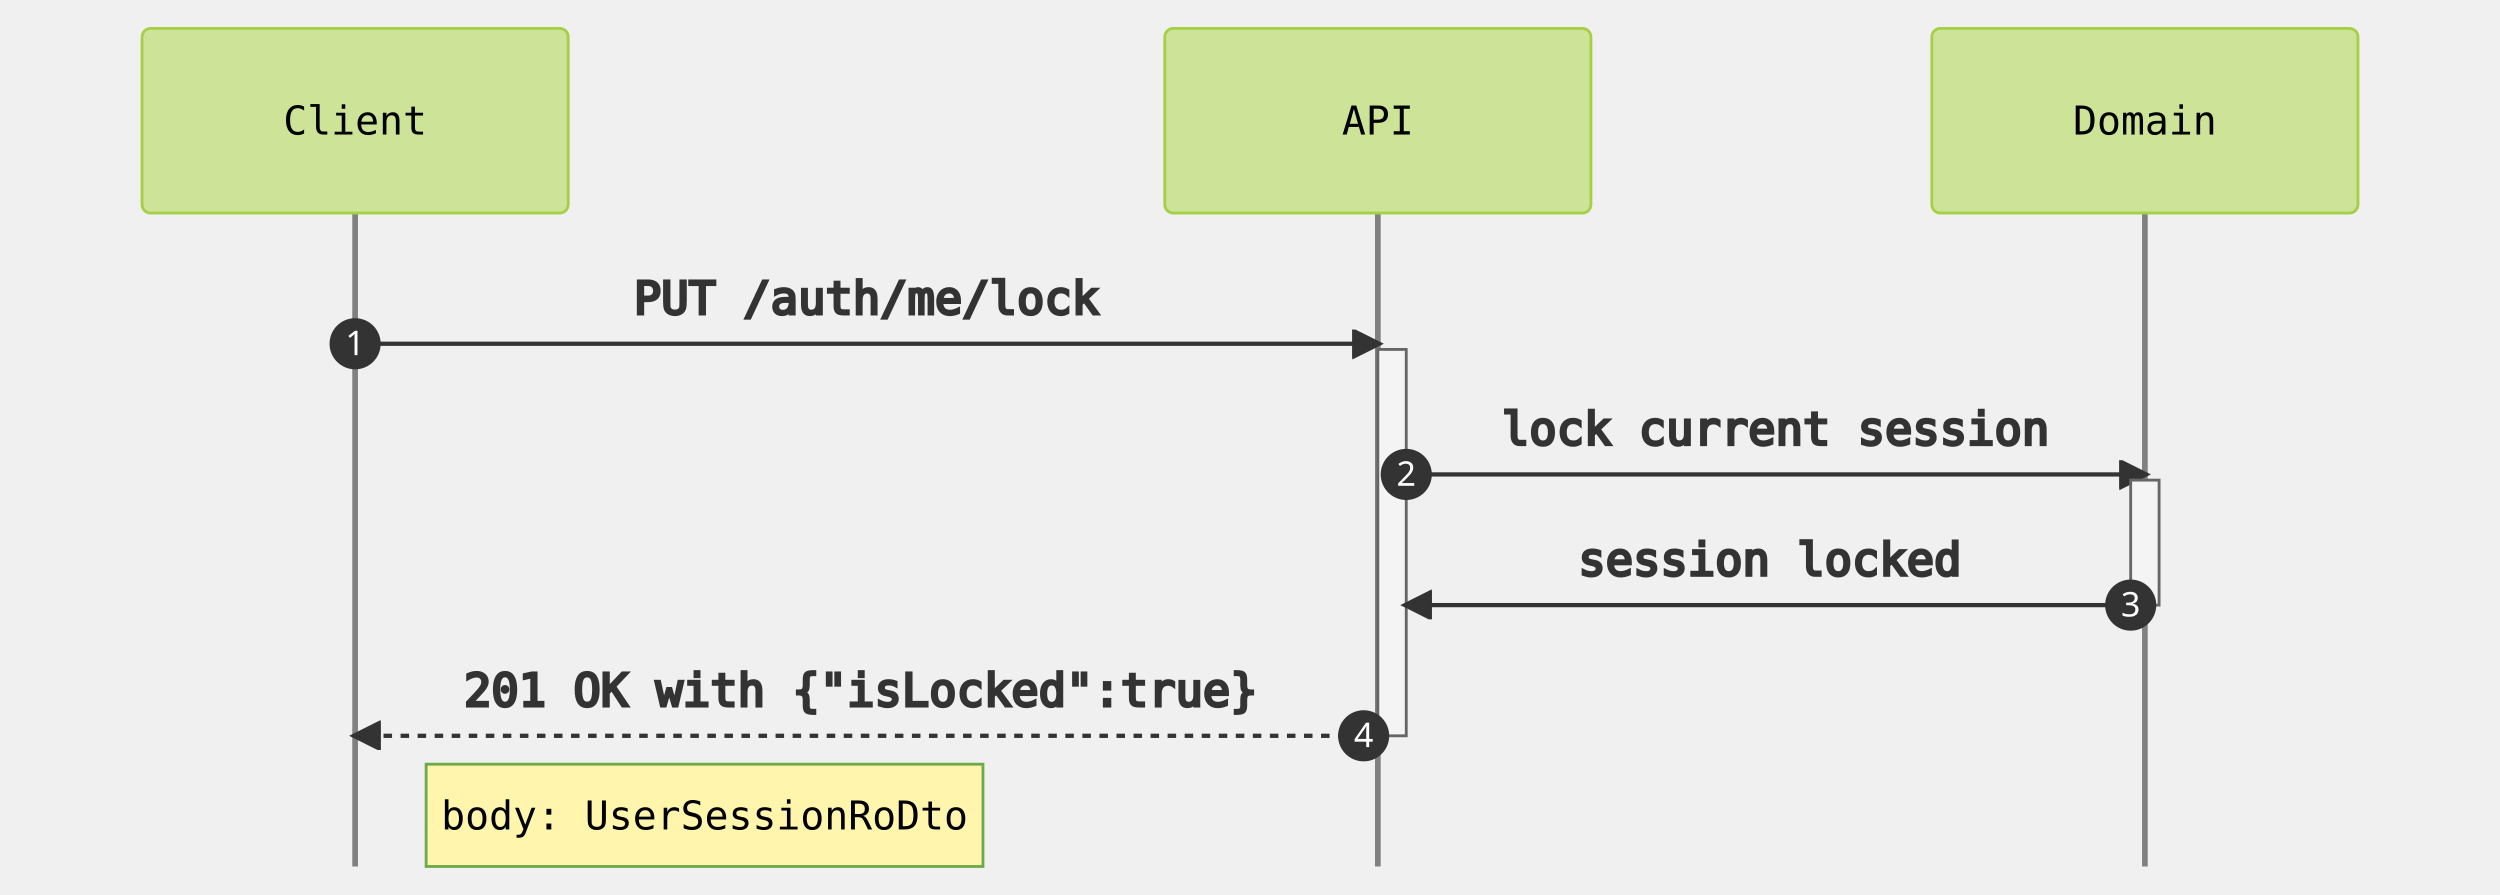
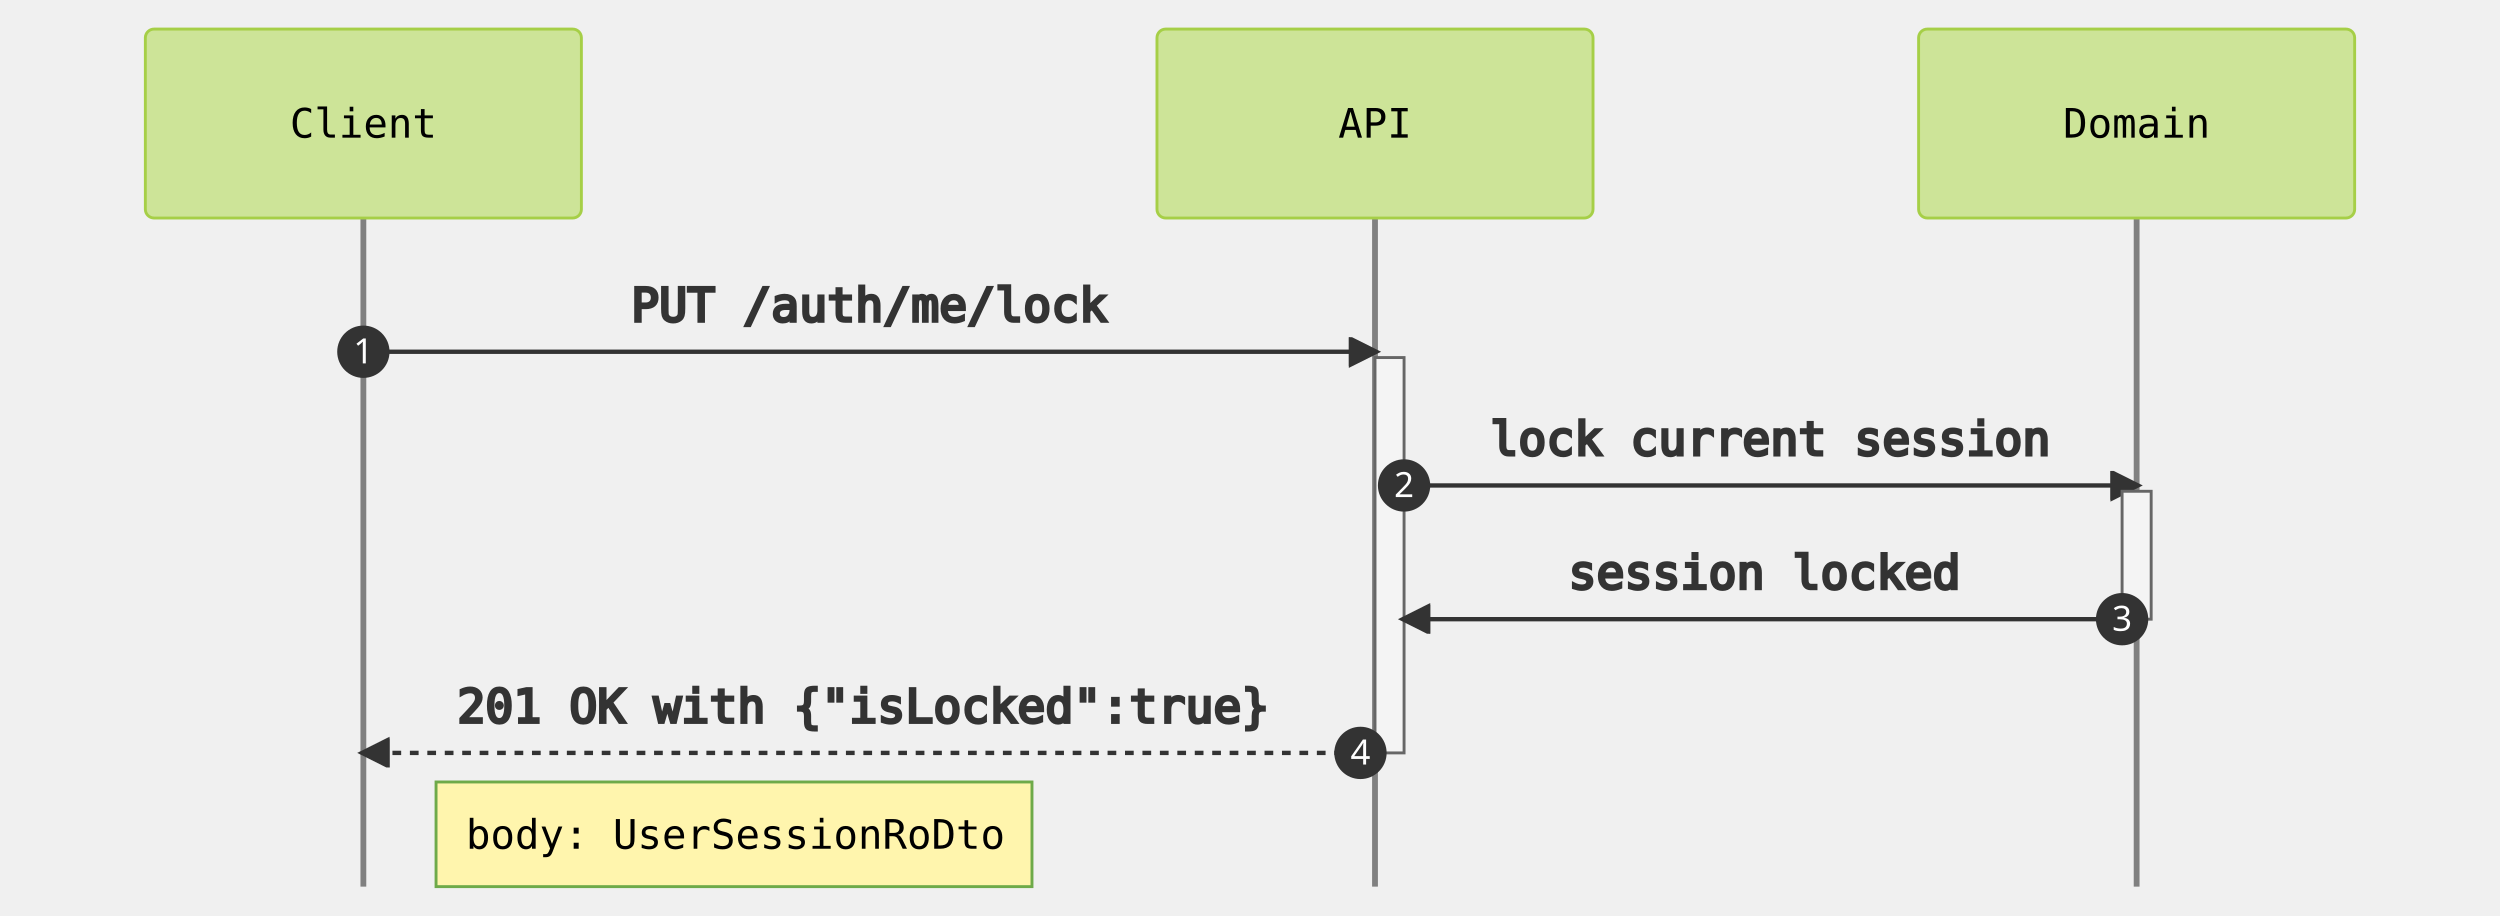
- <svg xmlns="http://www.w3.org/2000/svg" id="mermaid-svg" width="100%" height="315" style="max-width: 880px;" viewBox="-50 -10 880 315">
-   <style>#mermaid-svg {font-family:"trebuchet ms",verdana,arial,sans-serif;font-size:16px;fill:#000000;}#mermaid-svg .error-icon{fill:#552222;}#mermaid-svg .error-text{fill:#552222;stroke:#552222;}#mermaid-svg .edge-thickness-normal{stroke-width:2px;}#mermaid-svg .edge-thickness-thick{stroke-width:3.5px;}#mermaid-svg .edge-pattern-solid{stroke-dasharray:0;}#mermaid-svg .edge-pattern-dashed{stroke-dasharray:3;}#mermaid-svg .edge-pattern-dotted{stroke-dasharray:2;}#mermaid-svg .marker{fill:#000000;stroke:#000000;}#mermaid-svg .marker.cross{stroke:#000000;}#mermaid-svg svg{font-family:"trebuchet ms",verdana,arial,sans-serif;font-size:16px;}#mermaid-svg .actor{stroke:hsl(78.158, 58.462%, 54.51%);fill:#cde498;}#mermaid-svg text.actor&gt;tspan{fill:black;stroke:none;}#mermaid-svg .actor-line{stroke:grey;}#mermaid-svg .messageLine0{stroke-width:1.5;stroke-dasharray:none;stroke:#333;}#mermaid-svg .messageLine1{stroke-width:1.5;stroke-dasharray:2,2;stroke:#333;}#mermaid-svg #arrowhead path{fill:#333;stroke:#333;}#mermaid-svg .sequenceNumber{fill:white;}#mermaid-svg #sequencenumber{fill:#333;}#mermaid-svg #crosshead path{fill:#333;stroke:#333;}#mermaid-svg .messageText{fill:#333;stroke:#333;}#mermaid-svg .labelBox{stroke:#326932;fill:#cde498;}#mermaid-svg .labelText,#mermaid-svg .labelText&gt;tspan{fill:black;stroke:none;}#mermaid-svg .loopText,#mermaid-svg .loopText&gt;tspan{fill:black;stroke:none;}#mermaid-svg .loopLine{stroke-width:2px;stroke-dasharray:2,2;stroke:#326932;fill:#326932;}#mermaid-svg .note{stroke:#6eaa49;fill:#fff5ad;}#mermaid-svg .noteText,#mermaid-svg .noteText&gt;tspan{fill:black;stroke:none;}#mermaid-svg .activation0{fill:#f4f4f4;stroke:#666;}#mermaid-svg .activation1{fill:#f4f4f4;stroke:#666;}#mermaid-svg .activation2{fill:#f4f4f4;stroke:#666;}#mermaid-svg .actor-man line{stroke:hsl(78.158, 58.462%, 54.51%);fill:#cde498;}#mermaid-svg .actor-man circle,#mermaid-svg line{stroke:hsl(78.158, 58.462%, 54.51%);fill:#cde498;stroke-width:2px;}#mermaid-svg :root{--mermaid-font-family:"trebuchet ms",verdana,arial,sans-serif;}</style>
+ <svg xmlns="http://www.w3.org/2000/svg" id="mermaid-1645375489887" width="100%" height="315" style="max-width: 860px; background-color: white;" viewBox="-50 -10 860 315">
+   <style>#mermaid-1645375489887 {font-family:"trebuchet ms",verdana,arial,sans-serif;font-size:16px;fill:#000000;}#mermaid-1645375489887 .error-icon{fill:#552222;}#mermaid-1645375489887 .error-text{fill:#552222;stroke:#552222;}#mermaid-1645375489887 .edge-thickness-normal{stroke-width:2px;}#mermaid-1645375489887 .edge-thickness-thick{stroke-width:3.5px;}#mermaid-1645375489887 .edge-pattern-solid{stroke-dasharray:0;}#mermaid-1645375489887 .edge-pattern-dashed{stroke-dasharray:3;}#mermaid-1645375489887 .edge-pattern-dotted{stroke-dasharray:2;}#mermaid-1645375489887 .marker{fill:#000000;stroke:#000000;}#mermaid-1645375489887 .marker.cross{stroke:#000000;}#mermaid-1645375489887 svg{font-family:"trebuchet ms",verdana,arial,sans-serif;font-size:16px;}#mermaid-1645375489887 .actor{stroke:hsl(78.158, 58.462%, 54.51%);fill:#cde498;}#mermaid-1645375489887 text.actor&gt;tspan{fill:black;stroke:none;}#mermaid-1645375489887 .actor-line{stroke:grey;}#mermaid-1645375489887 .messageLine0{stroke-width:1.5;stroke-dasharray:none;stroke:#333;}#mermaid-1645375489887 .messageLine1{stroke-width:1.5;stroke-dasharray:2,2;stroke:#333;}#mermaid-1645375489887 #arrowhead path{fill:#333;stroke:#333;}#mermaid-1645375489887 .sequenceNumber{fill:white;}#mermaid-1645375489887 #sequencenumber{fill:#333;}#mermaid-1645375489887 #crosshead path{fill:#333;stroke:#333;}#mermaid-1645375489887 .messageText{fill:#333;stroke:#333;}#mermaid-1645375489887 .labelBox{stroke:#326932;fill:#cde498;}#mermaid-1645375489887 .labelText,#mermaid-1645375489887 .labelText&gt;tspan{fill:black;stroke:none;}#mermaid-1645375489887 .loopText,#mermaid-1645375489887 .loopText&gt;tspan{fill:black;stroke:none;}#mermaid-1645375489887 .loopLine{stroke-width:2px;stroke-dasharray:2,2;stroke:#326932;fill:#326932;}#mermaid-1645375489887 .note{stroke:#6eaa49;fill:#fff5ad;}#mermaid-1645375489887 .noteText,#mermaid-1645375489887 .noteText&gt;tspan{fill:black;stroke:none;}#mermaid-1645375489887 .activation0{fill:#f4f4f4;stroke:#666;}#mermaid-1645375489887 .activation1{fill:#f4f4f4;stroke:#666;}#mermaid-1645375489887 .activation2{fill:#f4f4f4;stroke:#666;}#mermaid-1645375489887 .actorPopupMenu{position:absolute;}#mermaid-1645375489887 .actorPopupMenuPanel{position:absolute;fill:#cde498;box-shadow:0px 8px 16px 0px rgba(0,0,0,0.2);filter:drop-shadow(3px 5px 2px rgb(0 0 0 / 0.4));}#mermaid-1645375489887 .actor-man line{stroke:hsl(78.158, 58.462%, 54.51%);fill:#cde498;}#mermaid-1645375489887 .actor-man circle,#mermaid-1645375489887 line{stroke:hsl(78.158, 58.462%, 54.51%);fill:#cde498;stroke-width:2px;}#mermaid-1645375489887 :root{--mermaid-font-family:"trebuchet ms",verdana,arial,sans-serif;}</style>
  <g />
+   <defs>
+     <symbol id="computer" width="24" height="24">
+       <path transform="scale(.5)" d="M2 2v13h20v-13h-20zm18 11h-16v-9h16v9zm-10.228 6l.466-1h3.524l.467 1h-4.457zm14.228 3h-24l2-6h2.104l-1.33 4h18.45l-1.297-4h2.073l2 6zm-5-10h-14v-7h14v7z" />
+     </symbol>
+   </defs>
+   <defs>
+     <symbol id="database" fill-rule="evenodd" clip-rule="evenodd">
+       <path transform="scale(.5)" d="M12.258.001l.256.004.255.005.253.008.251.01.249.012.247.015.246.016.242.019.241.02.239.023.236.024.233.027.231.028.229.031.225.032.223.034.22.036.217.038.214.04.211.041.208.043.205.045.201.046.198.048.194.05.191.051.187.053.183.054.18.056.175.057.172.059.168.06.163.061.16.063.155.064.15.066.074.033.073.033.071.034.07.034.069.035.068.035.067.035.066.035.064.036.064.036.062.036.06.036.06.037.058.037.058.037.055.038.055.038.053.038.052.038.051.039.05.039.048.039.047.039.045.04.044.04.043.04.041.04.04.041.039.041.037.041.036.041.034.041.033.042.032.042.03.042.029.042.027.042.026.043.024.043.023.043.021.043.02.043.018.044.017.043.015.044.013.044.012.044.011.045.009.044.007.045.006.045.004.045.002.045.001.045v17l-.001.045-.002.045-.004.045-.006.045-.007.045-.009.044-.011.045-.012.044-.013.044-.015.044-.017.043-.018.044-.02.043-.021.043-.023.043-.024.043-.026.043-.027.042-.029.042-.03.042-.032.042-.033.042-.034.041-.036.041-.037.041-.039.041-.04.041-.041.04-.043.04-.044.04-.045.04-.047.039-.048.039-.05.039-.051.039-.052.038-.053.038-.055.038-.055.038-.058.037-.058.037-.06.037-.06.036-.062.036-.064.036-.064.036-.066.035-.067.035-.068.035-.069.035-.07.034-.071.034-.073.033-.074.033-.15.066-.155.064-.16.063-.163.061-.168.06-.172.059-.175.057-.18.056-.183.054-.187.053-.191.051-.194.05-.198.048-.201.046-.205.045-.208.043-.211.041-.214.04-.217.038-.22.036-.223.034-.225.032-.229.031-.231.028-.233.027-.236.024-.239.023-.241.02-.242.019-.246.016-.247.015-.249.012-.251.01-.253.008-.255.005-.256.004-.258.001-.258-.001-.256-.004-.255-.005-.253-.008-.251-.01-.249-.012-.247-.015-.245-.016-.243-.019-.241-.02-.238-.023-.236-.024-.234-.027-.231-.028-.228-.031-.226-.032-.223-.034-.22-.036-.217-.038-.214-.04-.211-.041-.208-.043-.204-.045-.201-.046-.198-.048-.195-.05-.19-.051-.187-.053-.184-.054-.179-.056-.176-.057-.172-.059-.167-.06-.164-.061-.159-.063-.155-.064-.151-.066-.074-.033-.072-.033-.072-.034-.07-.034-.069-.035-.068-.035-.067-.035-.066-.035-.064-.036-.063-.036-.062-.036-.061-.036-.06-.037-.058-.037-.057-.037-.056-.038-.055-.038-.053-.038-.052-.038-.051-.039-.049-.039-.049-.039-.046-.039-.046-.04-.044-.04-.043-.04-.041-.04-.04-.041-.039-.041-.037-.041-.036-.041-.034-.041-.033-.042-.032-.042-.03-.042-.029-.042-.027-.042-.026-.043-.024-.043-.023-.043-.021-.043-.02-.043-.018-.044-.017-.043-.015-.044-.013-.044-.012-.044-.011-.045-.009-.044-.007-.045-.006-.045-.004-.045-.002-.045-.001-.045v-17l.001-.045.002-.045.004-.045.006-.045.007-.045.009-.044.011-.045.012-.044.013-.044.015-.044.017-.043.018-.044.02-.043.021-.043.023-.043.024-.043.026-.043.027-.042.029-.042.03-.042.032-.042.033-.042.034-.041.036-.041.037-.041.039-.041.04-.041.041-.04.043-.04.044-.04.046-.04.046-.039.049-.039.049-.039.051-.039.052-.038.053-.038.055-.038.056-.038.057-.037.058-.037.06-.037.061-.036.062-.036.063-.036.064-.036.066-.035.067-.035.068-.035.069-.035.07-.034.072-.034.072-.033.074-.033.151-.066.155-.064.159-.063.164-.061.167-.06.172-.059.176-.057.179-.056.184-.054.187-.053.19-.051.195-.05.198-.048.201-.046.204-.045.208-.043.211-.041.214-.04.217-.038.22-.036.223-.034.226-.032.228-.031.231-.028.234-.027.236-.024.238-.023.241-.02.243-.019.245-.016.247-.015.249-.012.251-.01.253-.008.255-.005.256-.004.258-.001.258.001zm-9.258 20.499v.01l.001.021.003.021.004.022.005.021.006.022.007.022.009.023.01.022.011.023.012.023.013.023.015.023.016.024.017.023.018.024.019.024.021.024.022.025.023.024.024.025.052.049.056.05.061.051.066.051.07.051.075.051.079.052.084.052.088.052.092.052.097.052.102.051.105.052.11.052.114.051.119.051.123.051.127.05.131.05.135.05.139.048.144.049.147.047.152.047.155.047.16.045.163.045.167.043.171.043.176.041.178.041.183.039.187.039.19.037.194.035.197.035.202.033.204.031.209.03.212.029.216.027.219.025.222.024.226.021.23.02.233.018.236.016.24.015.243.012.246.01.249.008.253.005.256.004.259.001.26-.001.257-.004.254-.005.25-.008.247-.011.244-.012.241-.014.237-.016.233-.018.231-.021.226-.021.224-.024.22-.026.216-.027.212-.028.21-.031.205-.031.202-.034.198-.034.194-.036.191-.037.187-.039.183-.04.179-.04.175-.042.172-.043.168-.044.163-.045.16-.046.155-.046.152-.047.148-.048.143-.049.139-.049.136-.05.131-.05.126-.05.123-.051.118-.052.114-.051.11-.052.106-.052.101-.052.096-.052.092-.052.088-.053.083-.051.079-.052.074-.052.07-.051.065-.051.06-.051.056-.05.051-.05.023-.024.023-.025.021-.024.02-.024.019-.024.018-.024.017-.024.015-.023.014-.024.013-.023.012-.023.01-.023.01-.022.008-.022.006-.022.006-.022.004-.022.004-.021.001-.021.001-.021v-4.127l-.077.055-.08.053-.083.054-.085.053-.087.052-.09.052-.093.051-.095.05-.097.05-.1.049-.102.049-.105.048-.106.047-.109.047-.111.046-.114.045-.115.045-.118.044-.12.043-.122.042-.124.042-.126.041-.128.04-.13.04-.132.038-.134.038-.135.037-.138.037-.139.035-.142.035-.143.034-.144.033-.147.032-.148.031-.15.03-.151.03-.153.029-.154.027-.156.027-.158.026-.159.025-.161.024-.162.023-.163.022-.165.021-.166.02-.167.019-.169.018-.169.017-.171.016-.173.015-.173.014-.175.013-.175.012-.177.011-.178.01-.179.008-.179.008-.181.006-.182.005-.182.004-.184.003-.184.002h-.37l-.184-.002-.184-.003-.182-.004-.182-.005-.181-.006-.179-.008-.179-.008-.178-.01-.176-.011-.176-.012-.175-.013-.173-.014-.172-.015-.171-.016-.17-.017-.169-.018-.167-.019-.166-.02-.165-.021-.163-.022-.162-.023-.161-.024-.159-.025-.157-.026-.156-.027-.155-.027-.153-.029-.151-.03-.15-.03-.148-.031-.146-.032-.145-.033-.143-.034-.141-.035-.14-.035-.137-.037-.136-.037-.134-.038-.132-.038-.13-.04-.128-.04-.126-.041-.124-.042-.122-.042-.12-.044-.117-.043-.116-.045-.113-.045-.112-.046-.109-.047-.106-.047-.105-.048-.102-.049-.1-.049-.097-.05-.095-.05-.093-.052-.09-.051-.087-.052-.085-.053-.083-.054-.08-.054-.077-.054v4.127zm0-5.654v.011l.001.021.003.021.004.021.005.022.006.022.007.022.009.022.01.022.011.023.012.023.013.023.015.024.016.023.017.024.018.024.019.024.021.024.022.024.023.025.024.024.052.05.056.05.061.05.066.051.07.051.075.052.079.051.084.052.088.052.092.052.097.052.102.052.105.052.11.051.114.051.119.052.123.05.127.051.131.05.135.049.139.049.144.048.147.048.152.047.155.046.16.045.163.045.167.044.171.042.176.042.178.04.183.04.187.038.19.037.194.036.197.034.202.033.204.032.209.03.212.028.216.027.219.025.222.024.226.022.23.02.233.018.236.016.24.014.243.012.246.01.249.008.253.006.256.003.259.001.26-.001.257-.003.254-.006.25-.008.247-.01.244-.012.241-.015.237-.016.233-.018.231-.02.226-.022.224-.024.22-.025.216-.027.212-.029.21-.03.205-.032.202-.033.198-.035.194-.036.191-.037.187-.039.183-.039.179-.041.175-.042.172-.043.168-.044.163-.045.16-.045.155-.047.152-.047.148-.048.143-.048.139-.05.136-.049.131-.05.126-.051.123-.051.118-.051.114-.052.11-.052.106-.052.101-.052.096-.052.092-.052.088-.052.083-.052.079-.052.074-.051.07-.052.065-.051.06-.05.056-.051.051-.049.023-.025.023-.024.021-.025.02-.024.019-.024.018-.024.017-.024.015-.023.014-.023.013-.024.012-.022.01-.023.01-.023.008-.022.006-.022.006-.022.004-.021.004-.022.001-.021.001-.021v-4.139l-.077.054-.08.054-.083.054-.085.052-.087.053-.09.051-.093.051-.095.051-.097.05-.1.049-.102.049-.105.048-.106.047-.109.047-.111.046-.114.045-.115.044-.118.044-.12.044-.122.042-.124.042-.126.041-.128.04-.13.039-.132.039-.134.038-.135.037-.138.036-.139.036-.142.035-.143.033-.144.033-.147.033-.148.031-.15.03-.151.03-.153.028-.154.028-.156.027-.158.026-.159.025-.161.024-.162.023-.163.022-.165.021-.166.02-.167.019-.169.018-.169.017-.171.016-.173.015-.173.014-.175.013-.175.012-.177.011-.178.009-.179.009-.179.007-.181.007-.182.005-.182.004-.184.003-.184.002h-.37l-.184-.002-.184-.003-.182-.004-.182-.005-.181-.007-.179-.007-.179-.009-.178-.009-.176-.011-.176-.012-.175-.013-.173-.014-.172-.015-.171-.016-.17-.017-.169-.018-.167-.019-.166-.02-.165-.021-.163-.022-.162-.023-.161-.024-.159-.025-.157-.026-.156-.027-.155-.028-.153-.028-.151-.03-.15-.03-.148-.031-.146-.033-.145-.033-.143-.033-.141-.035-.14-.036-.137-.036-.136-.037-.134-.038-.132-.039-.13-.039-.128-.04-.126-.041-.124-.042-.122-.043-.12-.043-.117-.044-.116-.044-.113-.046-.112-.046-.109-.046-.106-.047-.105-.048-.102-.049-.1-.049-.097-.05-.095-.051-.093-.051-.09-.051-.087-.053-.085-.052-.083-.054-.08-.054-.077-.054v4.139zm0-5.666v.011l.001.02.003.022.004.021.005.022.006.021.007.022.009.023.01.022.011.023.012.023.013.023.015.023.016.024.017.024.018.023.019.024.021.025.022.024.023.024.024.025.052.05.056.05.061.05.066.051.07.051.075.052.079.051.084.052.088.052.092.052.097.052.102.052.105.051.11.052.114.051.119.051.123.051.127.05.131.05.135.05.139.049.144.048.147.048.152.047.155.046.16.045.163.045.167.043.171.043.176.042.178.04.183.04.187.038.19.037.194.036.197.034.202.033.204.032.209.03.212.028.216.027.219.025.222.024.226.021.23.02.233.018.236.017.24.014.243.012.246.01.249.008.253.006.256.003.259.001.26-.001.257-.003.254-.006.25-.008.247-.01.244-.013.241-.014.237-.016.233-.018.231-.02.226-.022.224-.024.22-.025.216-.027.212-.029.21-.03.205-.032.202-.033.198-.035.194-.036.191-.037.187-.039.183-.039.179-.041.175-.042.172-.043.168-.044.163-.045.16-.045.155-.047.152-.047.148-.048.143-.049.139-.049.136-.049.131-.051.126-.05.123-.051.118-.052.114-.051.11-.052.106-.052.101-.052.096-.052.092-.052.088-.052.083-.052.079-.052.074-.052.07-.051.065-.051.06-.051.056-.05.051-.049.023-.025.023-.025.021-.024.02-.024.019-.024.018-.024.017-.024.015-.023.014-.024.013-.023.012-.023.01-.022.01-.023.008-.022.006-.022.006-.022.004-.022.004-.021.001-.021.001-.021v-4.153l-.077.054-.08.054-.083.053-.085.053-.087.053-.09.051-.093.051-.095.051-.097.05-.1.049-.102.048-.105.048-.106.048-.109.046-.111.046-.114.046-.115.044-.118.044-.12.043-.122.043-.124.042-.126.041-.128.04-.13.039-.132.039-.134.038-.135.037-.138.036-.139.036-.142.034-.143.034-.144.033-.147.032-.148.032-.15.03-.151.03-.153.028-.154.028-.156.027-.158.026-.159.024-.161.024-.162.023-.163.023-.165.021-.166.02-.167.019-.169.018-.169.017-.171.016-.173.015-.173.014-.175.013-.175.012-.177.01-.178.01-.179.009-.179.007-.181.006-.182.006-.182.004-.184.003-.184.001-.185.001-.185-.001-.184-.001-.184-.003-.182-.004-.182-.006-.181-.006-.179-.007-.179-.009-.178-.01-.176-.01-.176-.012-.175-.013-.173-.014-.172-.015-.171-.016-.17-.017-.169-.018-.167-.019-.166-.02-.165-.021-.163-.023-.162-.023-.161-.024-.159-.024-.157-.026-.156-.027-.155-.028-.153-.028-.151-.03-.15-.03-.148-.032-.146-.032-.145-.033-.143-.034-.141-.034-.14-.036-.137-.036-.136-.037-.134-.038-.132-.039-.13-.039-.128-.041-.126-.041-.124-.041-.122-.043-.12-.043-.117-.044-.116-.044-.113-.046-.112-.046-.109-.046-.106-.048-.105-.048-.102-.048-.1-.05-.097-.049-.095-.051-.093-.051-.09-.052-.087-.052-.085-.053-.083-.053-.08-.054-.077-.054v4.153zm8.74-8.179l-.257.004-.254.005-.25.008-.247.011-.244.012-.241.014-.237.016-.233.018-.231.021-.226.022-.224.023-.22.026-.216.027-.212.028-.21.031-.205.032-.202.033-.198.034-.194.036-.191.038-.187.038-.183.04-.179.041-.175.042-.172.043-.168.043-.163.045-.16.046-.155.046-.152.048-.148.048-.143.048-.139.049-.136.05-.131.05-.126.051-.123.051-.118.051-.114.052-.11.052-.106.052-.101.052-.096.052-.092.052-.088.052-.083.052-.079.052-.074.051-.07.052-.065.051-.06.05-.056.05-.051.05-.023.025-.023.024-.021.024-.02.025-.019.024-.018.024-.017.023-.015.024-.014.023-.013.023-.012.023-.01.023-.01.022-.008.022-.006.023-.006.021-.004.022-.004.021-.001.021-.001.021.001.021.001.021.004.021.004.022.006.021.006.023.008.022.01.022.01.023.012.023.013.023.014.023.015.024.017.023.018.024.019.024.02.025.021.024.023.024.023.025.051.05.056.05.06.05.065.051.07.052.074.051.079.052.083.052.088.052.092.052.096.052.101.052.106.052.11.052.114.052.118.051.123.051.126.051.131.05.136.05.139.049.143.048.148.048.152.048.155.046.16.046.163.045.168.043.172.043.175.042.179.041.183.04.187.038.191.038.194.036.198.034.202.033.205.032.21.031.212.028.216.027.22.026.224.023.226.022.231.021.233.018.237.016.241.014.244.012.247.011.25.008.254.005.257.004.26.001.26-.001.257-.004.254-.005.25-.008.247-.011.244-.012.241-.014.237-.016.233-.018.231-.021.226-.022.224-.023.22-.026.216-.027.212-.028.21-.031.205-.032.202-.033.198-.034.194-.036.191-.038.187-.038.183-.04.179-.041.175-.042.172-.043.168-.043.163-.045.16-.046.155-.046.152-.048.148-.048.143-.048.139-.049.136-.05.131-.05.126-.051.123-.051.118-.051.114-.052.11-.052.106-.052.101-.052.096-.052.092-.052.088-.052.083-.052.079-.052.074-.051.07-.052.065-.051.06-.05.056-.05.051-.05.023-.025.023-.024.021-.024.02-.025.019-.024.018-.024.017-.023.015-.024.014-.023.013-.023.012-.023.01-.023.01-.022.008-.022.006-.023.006-.021.004-.022.004-.021.001-.021.001-.021-.001-.021-.001-.021-.004-.021-.004-.022-.006-.021-.006-.023-.008-.022-.01-.022-.01-.023-.012-.023-.013-.023-.014-.023-.015-.024-.017-.023-.018-.024-.019-.024-.02-.025-.021-.024-.023-.024-.023-.025-.051-.05-.056-.05-.06-.05-.065-.051-.07-.052-.074-.051-.079-.052-.083-.052-.088-.052-.092-.052-.096-.052-.101-.052-.106-.052-.11-.052-.114-.052-.118-.051-.123-.051-.126-.051-.131-.05-.136-.05-.139-.049-.143-.048-.148-.048-.152-.048-.155-.046-.16-.046-.163-.045-.168-.043-.172-.043-.175-.042-.179-.041-.183-.04-.187-.038-.191-.038-.194-.036-.198-.034-.202-.033-.205-.032-.21-.031-.212-.028-.216-.027-.22-.026-.224-.023-.226-.022-.231-.021-.233-.018-.237-.016-.241-.014-.244-.012-.247-.011-.25-.008-.254-.005-.257-.004-.26-.001-.26.001z" />
+     </symbol>
+   </defs>
+   <defs>
+     <symbol id="clock" width="24" height="24">
+       <path transform="scale(.5)" d="M12 2c5.514 0 10 4.486 10 10s-4.486 10-10 10-10-4.486-10-10 4.486-10 10-10zm0-2c-6.627 0-12 5.373-12 12s5.373 12 12 12 12-5.373 12-12-5.373-12-12-12zm5.848 12.459c.202.038.202.333.001.372-1.907.361-6.045 1.111-6.547 1.111-.719 0-1.301-.582-1.301-1.301 0-.512.77-5.447 1.125-7.445.034-.192.312-.181.343.014l.985 6.238 5.394 1.011z" />
+     </symbol>
+   </defs>
  <g>
    <line id="actor0" x1="75" y1="5" x2="75" y2="295" class="actor-line" stroke-width="0.5px" stroke="#999" />
-     <rect x="0" y="0" fill="#eaeaea" stroke="#666" width="150" height="65" rx="3" ry="3" class="actor" />
-     <text x="75" y="32.5" dominant-baseline="central" alignment-baseline="central" class="actor" style="text-anchor: middle; font-size: 14px; font-weight: 400; font-family: monospace;">
-       <tspan x="75" dy="0">Client</tspan>
-     </text>
+     <g id="root-0">
+       <rect x="0" y="0" fill="#eaeaea" stroke="#666" width="150" height="65" rx="3" ry="3" class="actor" />
+       <text x="75" y="32.5" dominant-baseline="central" alignment-baseline="central" class="actor" style="text-anchor: middle; font-size: 14px; font-weight: 400; font-family: monospace;">
+         <tspan x="75" dy="0">Client</tspan>
+       </text>
+     </g>
  </g>
  <g>
-     <line id="actor1" x1="435" y1="5" x2="435" y2="295" class="actor-line" stroke-width="0.5px" stroke="#999" />
-     <rect x="360" y="0" fill="#eaeaea" stroke="#666" width="150" height="65" rx="3" ry="3" class="actor" />
-     <text x="435" y="32.5" dominant-baseline="central" alignment-baseline="central" class="actor" style="text-anchor: middle; font-size: 14px; font-weight: 400; font-family: monospace;">
-       <tspan x="435" dy="0">API</tspan>
-     </text>
+     <line id="actor1" x1="423" y1="5" x2="423" y2="295" class="actor-line" stroke-width="0.5px" stroke="#999" />
+     <g id="root-1">
+       <rect x="348" y="0" fill="#eaeaea" stroke="#666" width="150" height="65" rx="3" ry="3" class="actor" />
+       <text x="423" y="32.5" dominant-baseline="central" alignment-baseline="central" class="actor" style="text-anchor: middle; font-size: 14px; font-weight: 400; font-family: monospace;">
+         <tspan x="423" dy="0">API</tspan>
+       </text>
+     </g>
  </g>
  <g>
-     <line id="actor2" x1="705" y1="5" x2="705" y2="295" class="actor-line" stroke-width="0.5px" stroke="#999" />
-     <rect x="630" y="0" fill="#eaeaea" stroke="#666" width="150" height="65" rx="3" ry="3" class="actor" />
-     <text x="705" y="32.5" dominant-baseline="central" alignment-baseline="central" class="actor" style="text-anchor: middle; font-size: 14px; font-weight: 400; font-family: monospace;">
-       <tspan x="705" dy="0">Domain</tspan>
-     </text>
+     <line id="actor2" x1="685" y1="5" x2="685" y2="295" class="actor-line" stroke-width="0.5px" stroke="#999" />
+     <g id="root-2">
+       <rect x="610" y="0" fill="#eaeaea" stroke="#666" width="150" height="65" rx="3" ry="3" class="actor" />
+       <text x="685" y="32.5" dominant-baseline="central" alignment-baseline="central" class="actor" style="text-anchor: middle; font-size: 14px; font-weight: 400; font-family: monospace;">
+         <tspan x="685" dy="0">Domain</tspan>
+       </text>
+     </g>
  </g>
  <defs>
    <marker id="arrowhead" refX="9" refY="5" markerUnits="userSpaceOnUse" markerWidth="12" markerHeight="12" orient="auto">
      <path d="M 0 0 L 10 5 L 0 10 z" />
    </marker>
  </defs>
  <defs>
    <marker id="crosshead" markerWidth="15" markerHeight="8" orient="auto" refX="16" refY="4">
      <path fill="black" stroke="#000000" stroke-width="1px" d="M 9,2 V 6 L16,4 Z" style="stroke-dasharray: 0, 0;" />
      <path fill="none" stroke="#000000" stroke-width="1px" d="M 0,1 L 6,7 M 6,1 L 0,7" style="stroke-dasharray: 0, 0;" />
    </marker>
  </defs>
  <defs>
    <marker id="filled-head" refX="18" refY="7" markerWidth="20" markerHeight="28" orient="auto">
      <path d="M 18,7 L9,13 L14,7 L9,1 Z" />
    </marker>
  </defs>
  <defs>
    <marker id="sequencenumber" refX="15" refY="15" markerWidth="60" markerHeight="40" orient="auto">
      <circle cx="15" cy="15" r="6" />
    </marker>
  </defs>
-   <text x="255" y="80" text-anchor="middle" dominant-baseline="middle" alignment-baseline="middle" class="messageText" dy="1em" style="font-family: monospace; font-size: 16px; font-weight: 400;">PUT /auth/me/lock</text>
-   <line x1="75" y1="111" x2="435" y2="111" class="messageLine0" stroke-width="2" stroke="none" marker-end="url(#arrowhead)" marker-start="url(#sequencenumber)" style="fill: none;" />
+   <text x="249" y="80" text-anchor="middle" dominant-baseline="middle" alignment-baseline="middle" class="messageText" dy="1em" style="font-family: monospace; font-size: 16px; font-weight: 400;">PUT /auth/me/lock</text>
+   <line x1="75" y1="111" x2="423" y2="111" class="messageLine0" stroke-width="2" stroke="none" marker-end="url(#arrowhead)" marker-start="url(#sequencenumber)" style="fill: none;" />
  <text x="75" y="115" font-family="sans-serif" font-size="12px" text-anchor="middle" textLength="16px" class="sequenceNumber">1</text>
  <g />
  <g>
-     <rect x="435" y="113" fill="#EDF2AE" stroke="#666" width="10" height="136" rx="0" ry="0" class="activation1" />
+     <rect x="423" y="113" fill="#EDF2AE" stroke="#666" width="10" height="136" rx="0" ry="0" class="activation1" />
  </g>
-   <text x="575" y="126" text-anchor="middle" dominant-baseline="middle" alignment-baseline="middle" class="messageText" dy="1em" style="font-family: monospace; font-size: 16px; font-weight: 400;">lock current session</text>
-   <line x1="445" y1="157" x2="705" y2="157" class="messageLine0" stroke-width="2" stroke="none" marker-end="url(#arrowhead)" marker-start="url(#sequencenumber)" style="fill: none;" />
-   <text x="445" y="161" font-family="sans-serif" font-size="12px" text-anchor="middle" textLength="16px" class="sequenceNumber">2</text>
+   <text x="559" y="126" text-anchor="middle" dominant-baseline="middle" alignment-baseline="middle" class="messageText" dy="1em" style="font-family: monospace; font-size: 16px; font-weight: 400;">lock current session</text>
+   <line x1="433" y1="157" x2="685" y2="157" class="messageLine0" stroke-width="2" stroke="none" marker-end="url(#arrowhead)" marker-start="url(#sequencenumber)" style="fill: none;" />
+   <text x="433" y="161" font-family="sans-serif" font-size="12px" text-anchor="middle" textLength="16px" class="sequenceNumber">2</text>
  <g>
-     <rect x="700" y="159" fill="#EDF2AE" stroke="#666" width="10" height="44" rx="0" ry="0" class="activation0" />
+     <rect x="680" y="159" fill="#EDF2AE" stroke="#666" width="10" height="44" rx="0" ry="0" class="activation0" />
  </g>
-   <text x="573" y="172" text-anchor="middle" dominant-baseline="middle" alignment-baseline="middle" class="messageText" dy="1em" style="font-family: monospace; font-size: 16px; font-weight: 400;">session locked</text>
-   <line x1="700" y1="203" x2="445" y2="203" class="messageLine0" stroke-width="2" stroke="none" marker-end="url(#arrowhead)" marker-start="url(#sequencenumber)" style="fill: none;" />
-   <text x="700" y="207" font-family="sans-serif" font-size="12px" text-anchor="middle" textLength="16px" class="sequenceNumber">3</text>
-   <text x="253" y="218" text-anchor="middle" dominant-baseline="middle" alignment-baseline="middle" class="messageText" dy="1em" style="font-family: monospace; font-size: 16px; font-weight: 400;">201 OK  with {"isLocked":true}</text>
-   <line x1="430" y1="249" x2="75" y2="249" class="messageLine1" stroke-width="2" stroke="none" marker-end="url(#arrowhead)" marker-start="url(#sequencenumber)" style="stroke-dasharray: 3, 3; fill: none;" />
-   <text x="430" y="253" font-family="sans-serif" font-size="12px" text-anchor="middle" textLength="16px" class="sequenceNumber">4</text>
+   <text x="557" y="172" text-anchor="middle" dominant-baseline="middle" alignment-baseline="middle" class="messageText" dy="1em" style="font-family: monospace; font-size: 16px; font-weight: 400;">session locked</text>
+   <line x1="680" y1="203" x2="433" y2="203" class="messageLine0" stroke-width="2" stroke="none" marker-end="url(#arrowhead)" marker-start="url(#sequencenumber)" style="fill: none;" />
+   <text x="680" y="207" font-family="sans-serif" font-size="12px" text-anchor="middle" textLength="16px" class="sequenceNumber">3</text>
+   <text x="247" y="218" text-anchor="middle" dominant-baseline="middle" alignment-baseline="middle" class="messageText" dy="1em" style="font-family: monospace; font-size: 16px; font-weight: 400;">201 OK  with {"isLocked":true}</text>
+   <line x1="418" y1="249" x2="75" y2="249" class="messageLine1" stroke-width="2" stroke="none" marker-end="url(#arrowhead)" marker-start="url(#sequencenumber)" style="stroke-dasharray: 3, 3; fill: none;" />
+   <text x="418" y="253" font-family="sans-serif" font-size="12px" text-anchor="middle" textLength="16px" class="sequenceNumber">4</text>
  <g />
  <g>
-     <rect x="100" y="259" fill="#EDF2AE" stroke="#666" width="196" height="36" rx="0" ry="0" class="note" />
-     <text x="198" y="264" text-anchor="middle" dominant-baseline="middle" alignment-baseline="middle" class="noteText" dy="1em" style="font-family: monospace; font-size: 14px; font-weight: 400;">
-       <tspan x="198">body: UserSessionRoDto</tspan>
+     <rect x="100" y="259" fill="#EDF2AE" stroke="#666" width="205" height="36" rx="0" ry="0" class="note" />
+     <text x="203" y="264" text-anchor="middle" dominant-baseline="middle" alignment-baseline="middle" class="noteText" dy="1em" style="font-family: monospace; font-size: 14px; font-weight: 400;">
+       <tspan x="203">body: UserSessionRoDto</tspan>
    </text>
  </g>
</svg>
